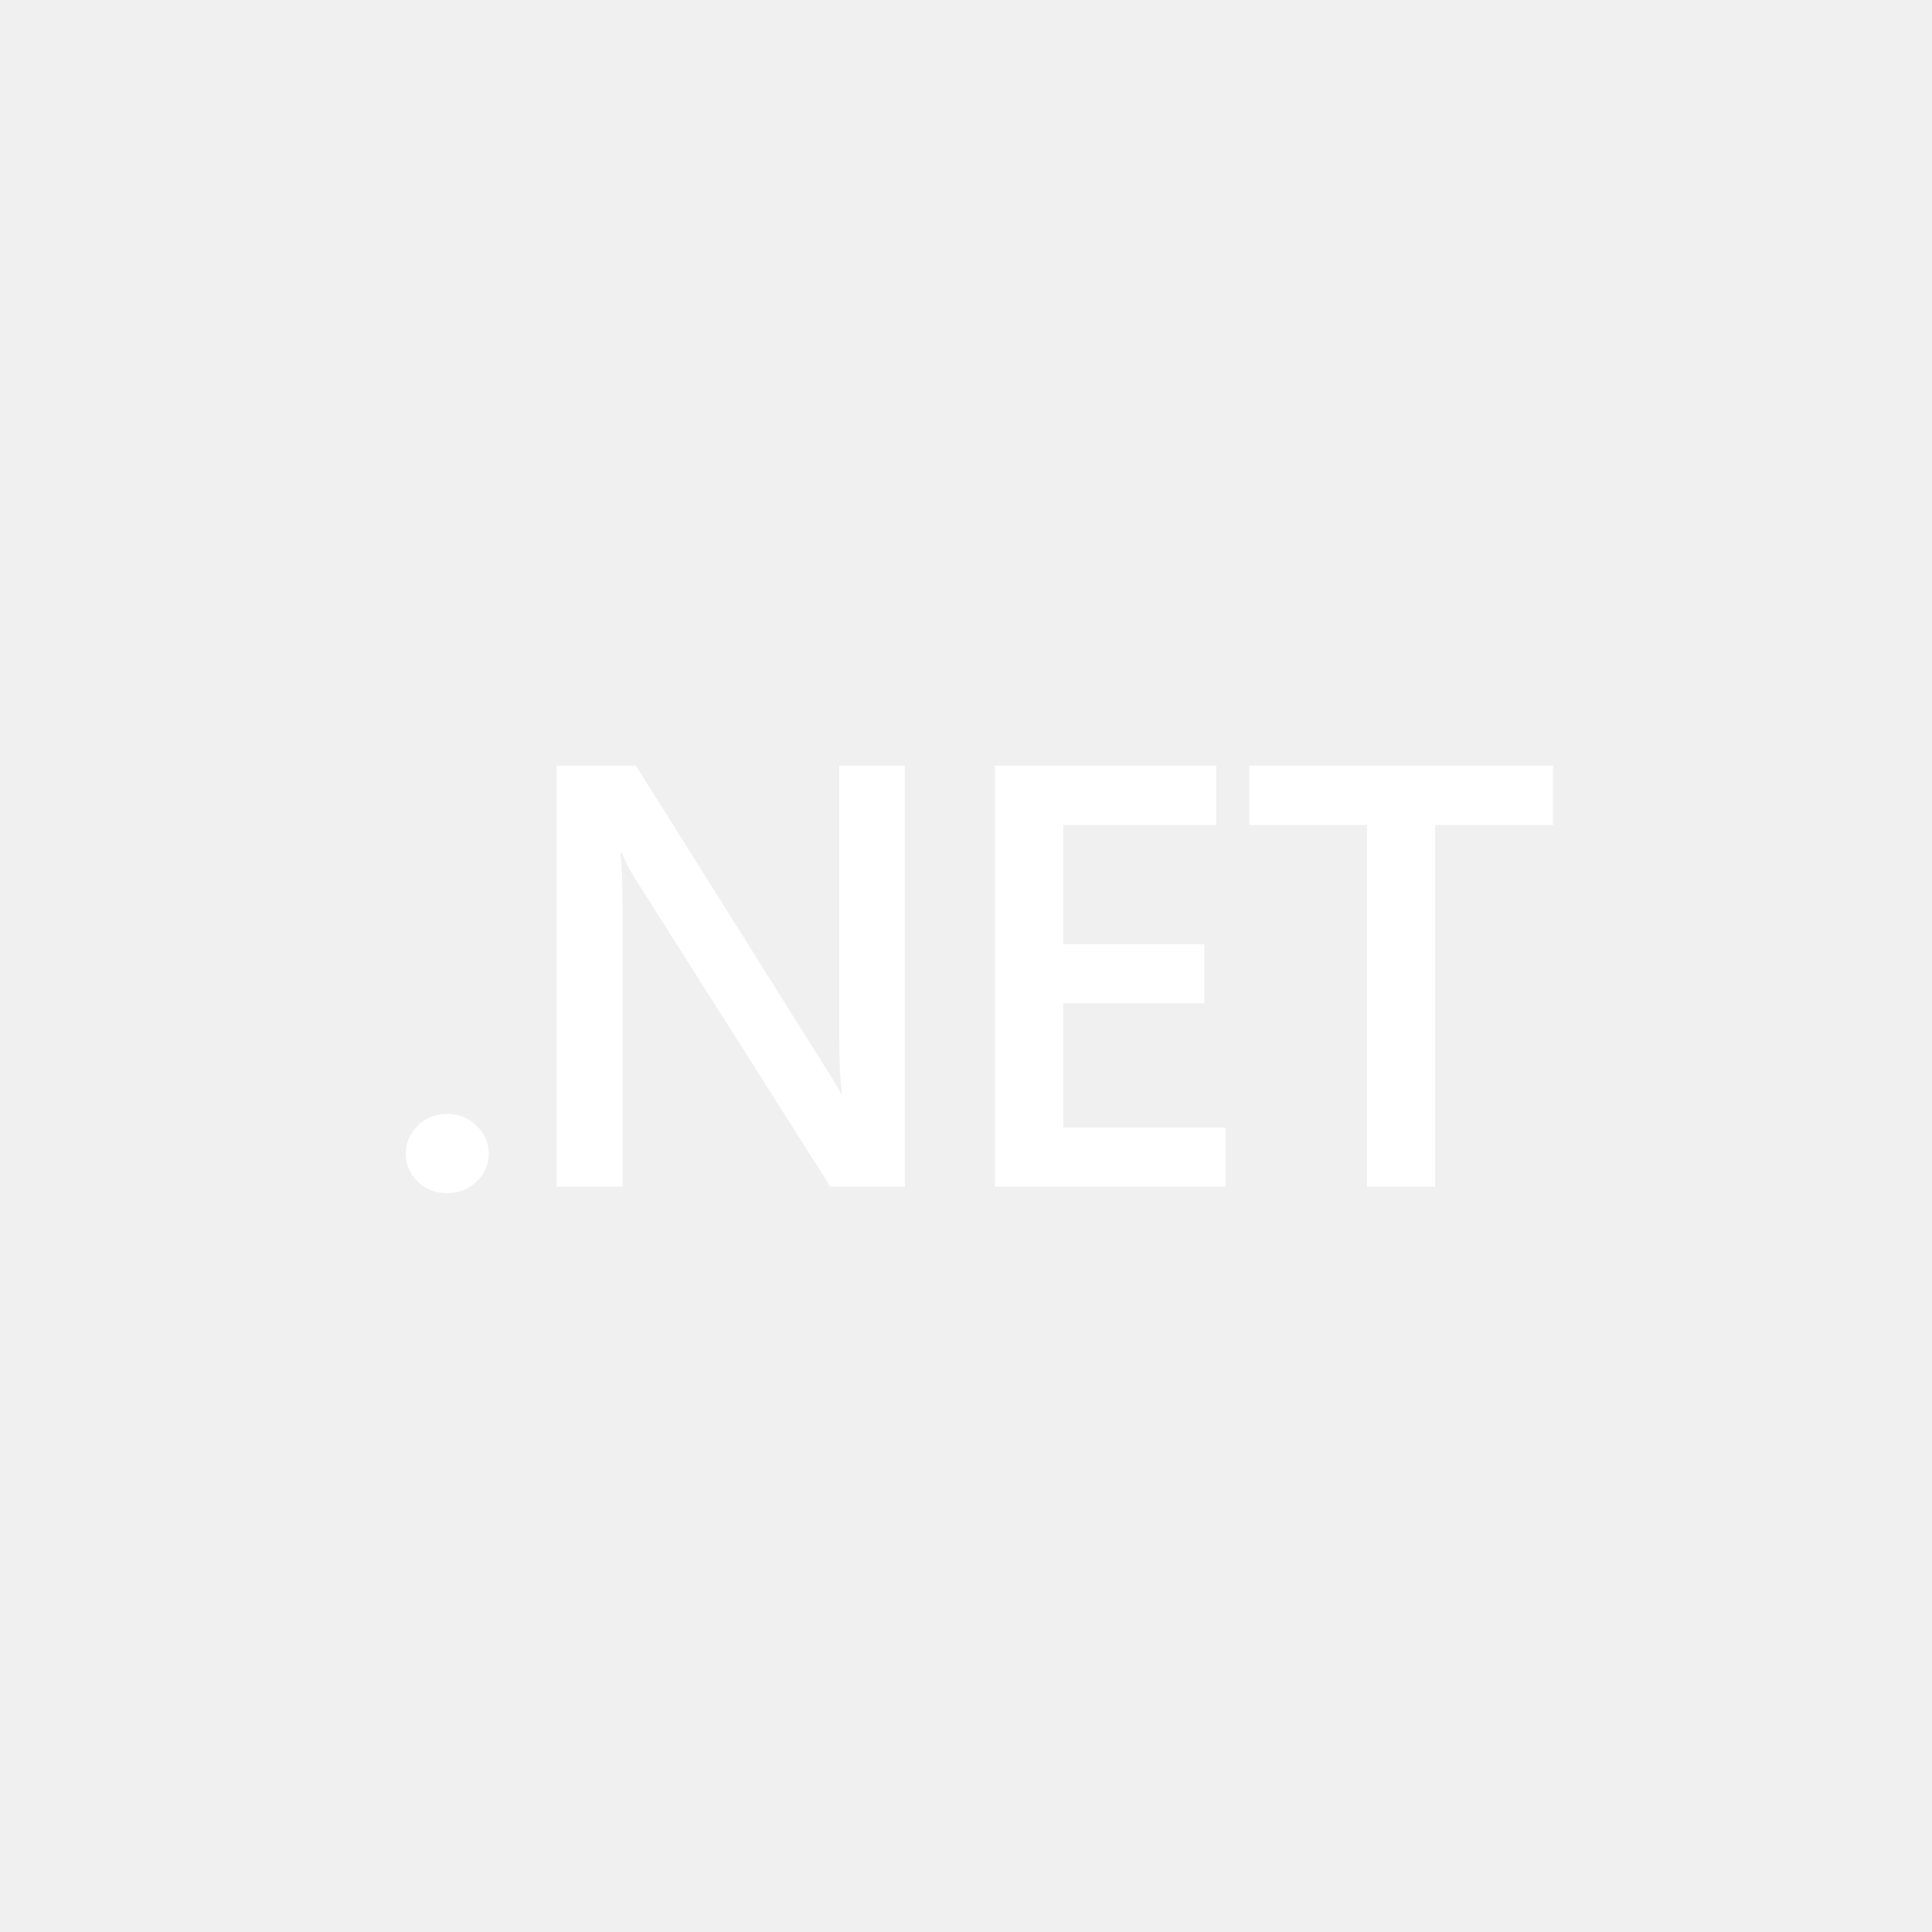
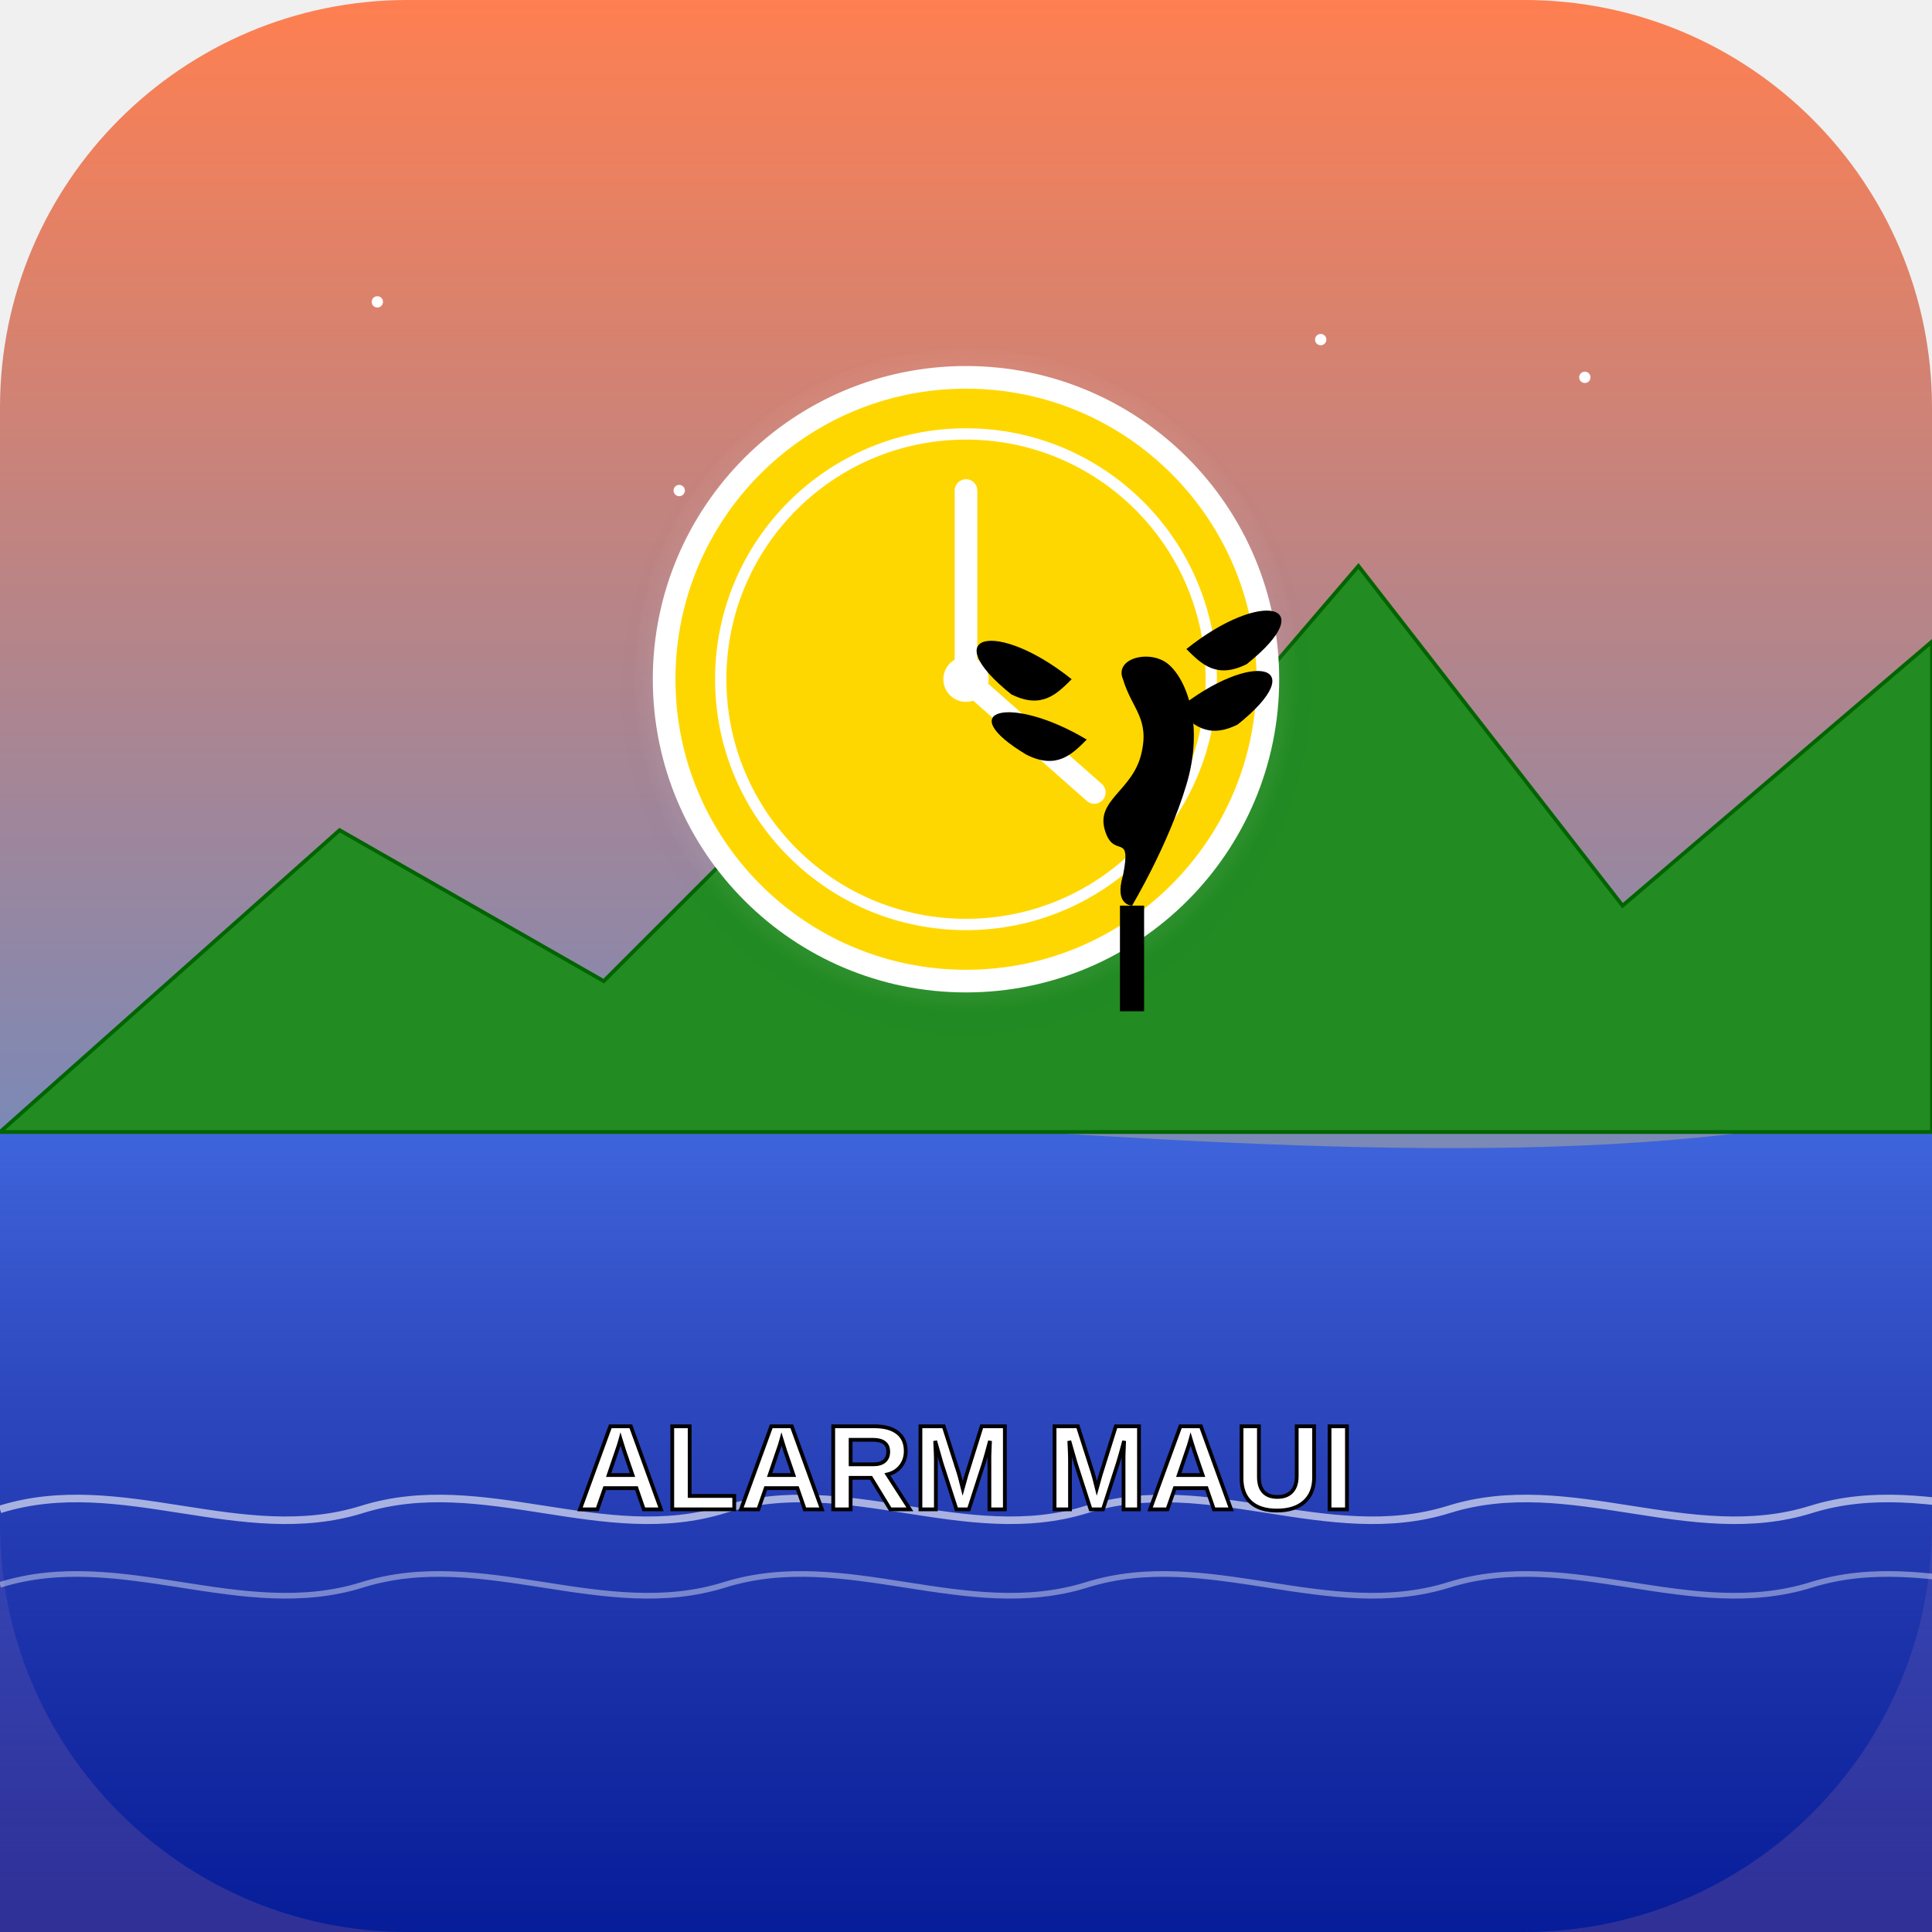
- <svg xmlns="http://www.w3.org/2000/svg" width="456" height="456" viewBox="0 0 456 456" version="1.1" xml:space="preserve" style="fill-rule:evenodd;clip-rule:evenodd;stroke-linejoin:round;stroke-miterlimit:2;">
-   <path d="m 105.5,281.609 c -2.703,0 -5.001,-0.9 -6.893,-2.702 -1.892,-1.848 -2.838,-4.042 -2.838,-6.582 0,-2.587 0.946,-4.804 2.838,-6.652 1.892,-1.848 4.19,-2.772 6.893,-2.772 2.748,0 5.068,0.924 6.96,2.772 1.937,1.848 2.906,4.064 2.906,6.652 0,2.54 -0.968,4.734 -2.906,6.582 -1.892,1.802 -4.212,2.702 -6.96,2.702 z" style="fill:#ffffff;fill-rule:nonzero;stroke-width:0.838" />
-   <path d="M 213.561,280.084 H 195.99 L 149.7,207.054 c -1.171,-1.848 -2.14,-3.765 -2.906,-5.751 h -0.406 c 0.361,2.125 0.541,6.675 0.541,13.65 v 65.132 h -15.543 v -99.36 h 18.719 l 44.737,71.298 c 1.892,2.957 3.109,4.989 3.649,6.098 h 0.27 c -0.45,-2.632 -0.676,-7.09 -0.676,-13.373 v -64.023 h 15.476 z" style="fill:#ffffff;fill-rule:nonzero;stroke-width:0.838" />
-   <path d="m 289.251,280.084 h -54.401 v -99.36 h 52.238 v 13.997 h -36.154 v 28.131 h 33.316 v 13.927 h -33.316 v 29.378 h 38.316 z" style="fill:#ffffff;fill-rule:nonzero;stroke-width:0.838" />
-   <path d="M 366.565,194.721 H 338.722 v 85.363 h -16.084 v -85.363 h -27.775 v -13.997 h 71.701 z" style="fill:#ffffff;fill-rule:nonzero;stroke-width:0.838" />
+ <svg xmlns="http://www.w3.org/2000/svg" viewBox="0 0 512 512">
+   <defs>
+     <linearGradient id="skyGradient" x1="0%" y1="0%" x2="0%" y2="100%">
+       <stop offset="0%" style="stop-color:#FF7F50;stop-opacity:1" />
+       <stop offset="100%" style="stop-color:#1E90FF;stop-opacity:1" />
+     </linearGradient>
+     <linearGradient id="oceanGradient" x1="0%" y1="0%" x2="0%" y2="100%">
+       <stop offset="0%" style="stop-color:#4169E1;stop-opacity:1" />
+       <stop offset="100%" style="stop-color:#000080;stop-opacity:0.8" />
+     </linearGradient>
+     <radialGradient id="sunGlow" cx="50%" cy="50%" r="50%" fx="50%" fy="50%">
+       <stop offset="0%" style="stop-color:#FFFFFF;stop-opacity:0.7" />
+       <stop offset="100%" style="stop-color:#FFFFFF;stop-opacity:0" />
+     </radialGradient>
+     <filter id="shadow" x="-20%" y="-20%" width="140%" height="140%">
+       <feDropShadow dx="0" dy="3" stdDeviation="5" flood-color="#000000" flood-opacity="0.3" />
+     </filter>
+   </defs>
+   <rect x="0" y="0" width="512" height="512" rx="108" ry="108" fill="url(#skyGradient)" />
+   <path d="M0,300 C130,270 380,330 512,290 L512,512 L0,512 Z" fill="url(#oceanGradient)" />
+   <path d="M0,300 L90,220 L160,260 L240,180 L300,220 L360,150 L430,240 L512,170 L512,300 Z" fill="#228B22" stroke="#006400" stroke-width="1" />
+   <circle cx="256" cy="180" r="88" fill="url(#sunGlow)" filter="url(#shadow)" />
+   <circle cx="256" cy="180" r="80" fill="#FFD700" stroke="#FFFFFF" stroke-width="6" />
+   <circle cx="256" cy="180" r="65" fill="none" stroke="#FFFFFF" stroke-width="3" />
+   <line x1="256" y1="180" x2="256" y2="130" stroke="#FFFFFF" stroke-width="6" stroke-linecap="round" />
+   <line x1="256" y1="180" x2="290" y2="210" stroke="#FFFFFF" stroke-width="6" stroke-linecap="round" />
+   <circle cx="256" cy="180" r="6" fill="#FFFFFF" />
+   <g transform="translate(-20, 0) scale(0.8)">
+     <path d="M400,300 C400,300 412,280 418,260 C424,240 418,225 412,220 C406,215 394,218 397,225 C400,235 406,238 403,250 C400,262 388,265 391,275 C394,285 400,275 397,290 C394,300 400,300 400,300 Z" fill="#000000" />
+     <path d="M400,300 L400,335" stroke="#000000" stroke-width="8" />
+     <path d="M385,245 C360,230 340,235 365,250 C375,255 380,250 385,245 Z" fill="#000000" />
+     <path d="M380,225 C355,205 335,210 360,230 C370,235 375,230 380,225 Z" fill="#000000" />
+     <path d="M415,235 C440,215 460,220 435,240 C425,245 420,240 415,235 Z" fill="#000000" />
+     <path d="M418,215 C443,195 463,200 438,220 C428,225 423,220 418,215 Z" fill="#000000" />
+   </g>
+   <path d="M0,400 C32,390 64,410 96,400 C128,390 160,410 192,400 C224,390 256,410 288,400 C320,390 352,410 384,400 C416,390 448,410 480,400 C512,390 544,410 576,400" fill="none" stroke="#FFFFFF" stroke-width="2" opacity="0.6" />
+   <path d="M0,420 C32,410 64,430 96,420 C128,410 160,430 192,420 C224,410 256,430 288,420 C320,410 352,430 384,420 C416,410 448,430 480,420 C512,410 544,430 576,420" fill="none" stroke="#FFFFFF" stroke-width="1.5" opacity="0.4" />
+   <text x="256" y="400" font-family="Arial, sans-serif" font-size="32" font-weight="bold" text-anchor="middle" fill="#FFFFFF" stroke="#000000" stroke-width="1">ALARM MAUI</text>
+   <circle cx="100" cy="80" r="1.5" fill="#FFFFFF" />
+   <circle cx="420" cy="100" r="1.5" fill="#FFFFFF" />
+   <circle cx="180" cy="130" r="1.5" fill="#FFFFFF" />
+   <circle cx="350" cy="90" r="1.5" fill="#FFFFFF" />
</svg>
